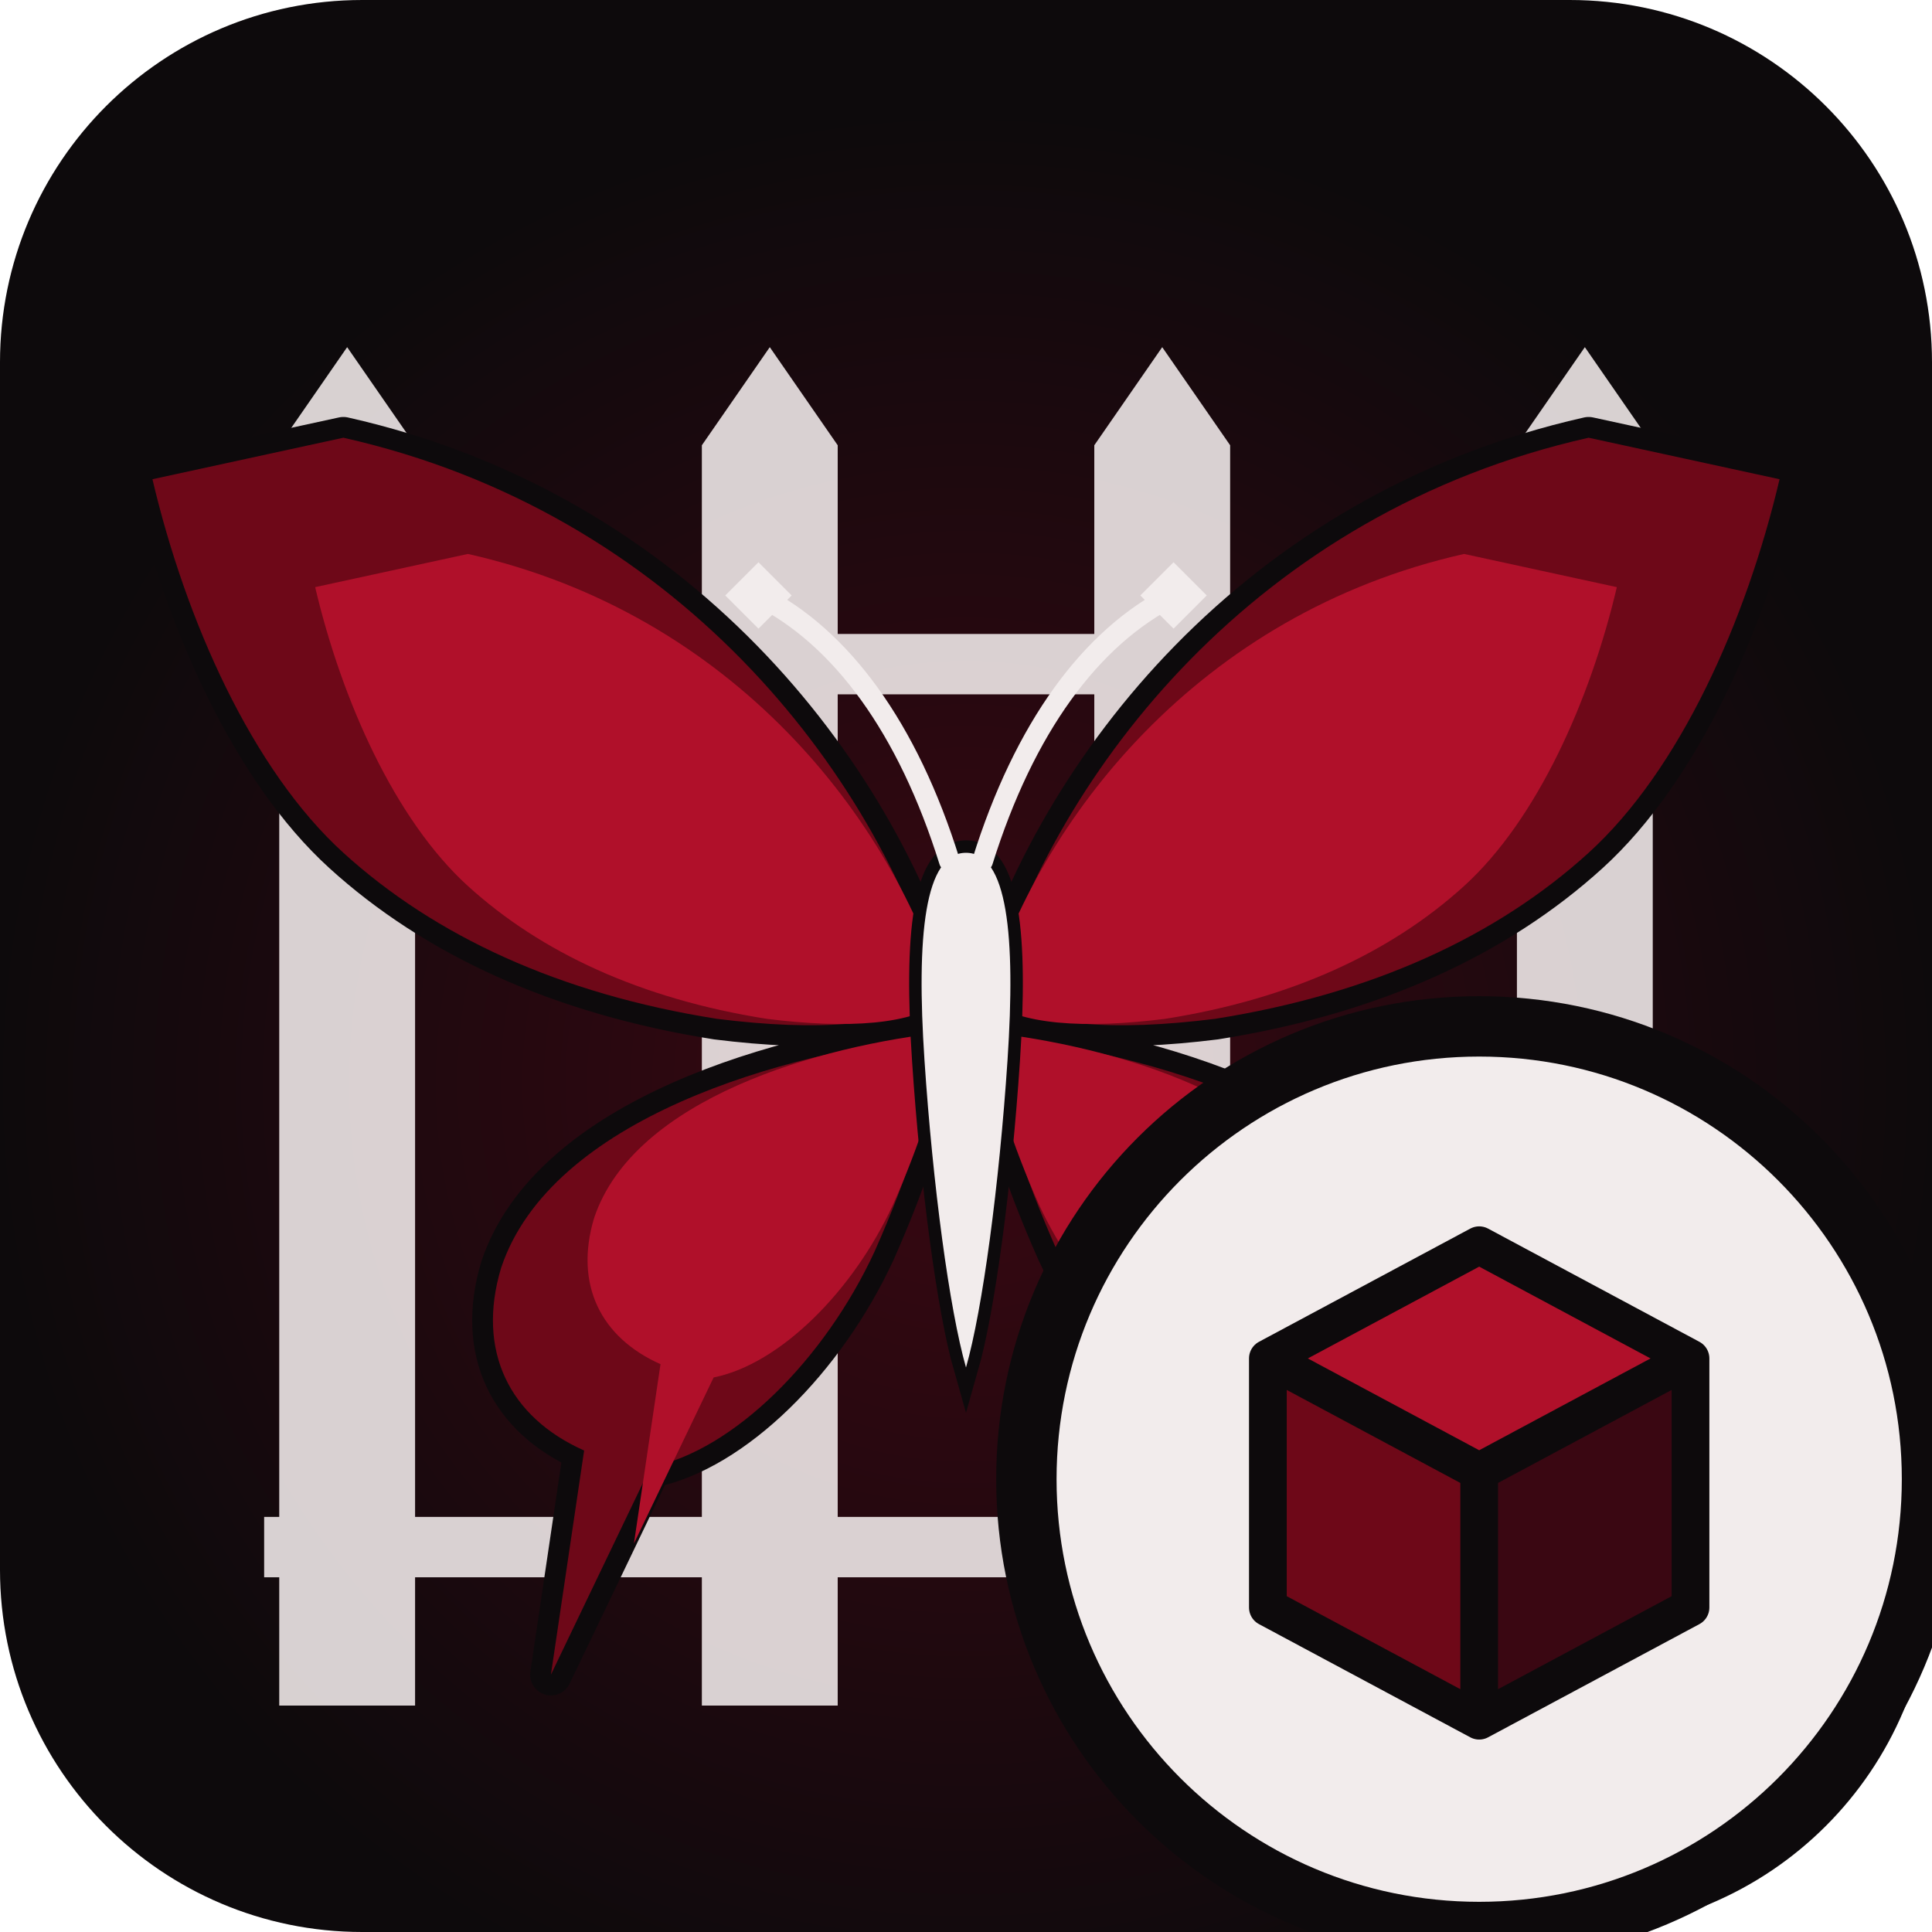
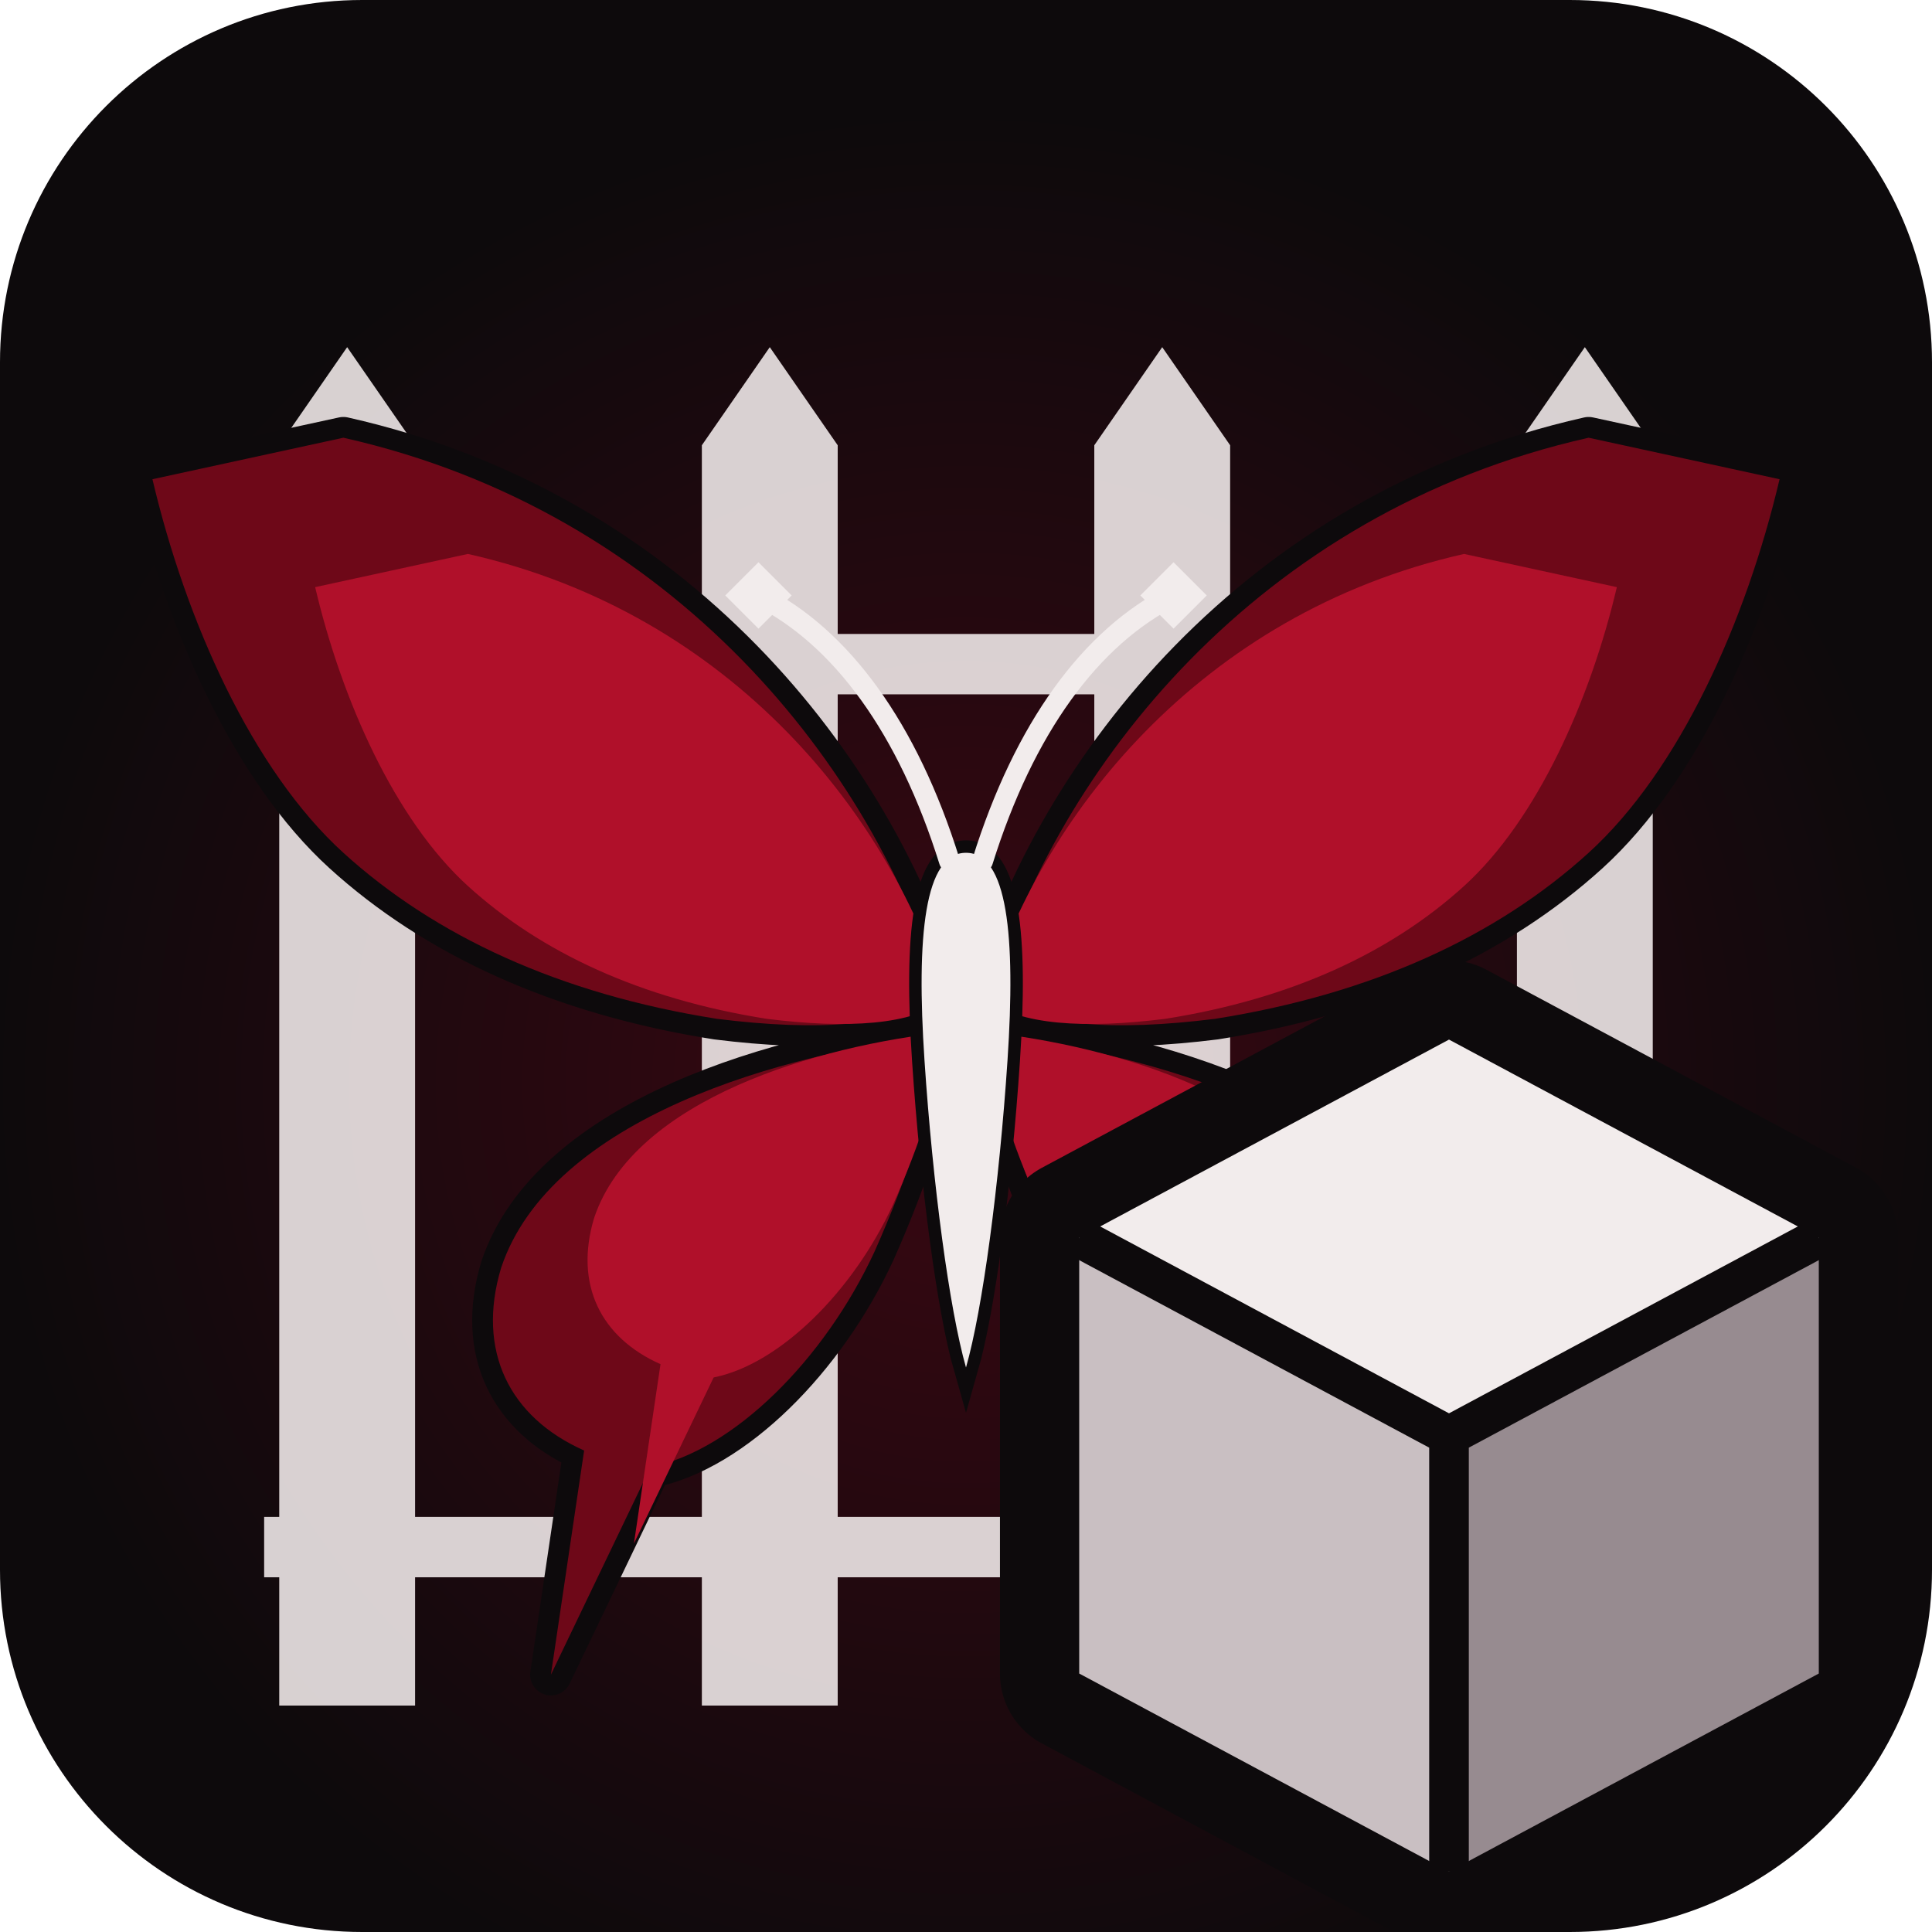
<svg xmlns="http://www.w3.org/2000/svg" viewBox="0 0 512 512">
  <defs>
    <radialGradient id="glow" cx="50%" cy="56%" r="50%">
      <stop offset="0" stop-color="#3a0712" />
      <stop offset="1" stop-color="#0d0a0c" />
    </radialGradient>
  </defs>
  <rect width="512" height="512" rx="96" fill="url(#glow)" />
  <path d="M74 452V118L92 92L110 118V452ZM186 452V118L204 92L222 118V452ZM290 452V118L308 92L326 118V452ZM402 452V118L420 92L438 118V452ZM70 168H442V184H70ZM70 402H442V418H70Z" fill="#f2ecec" opacity="0.88" />
  <g transform="translate(256 270) scale(1.1)">
    <g>
      <path d="M6 -6C22 -60 70 -122 150 -140L196 -130C188 -96 172 -60 150 -40C128 -20 98 -6 60 0C36 3 16 2 6 -6ZM6 4C44 8 100 24 112 60C118 80 110 96 92 104L100 158L76 108C56 104 34 82 22 56C14 38 8 20 6 4Z" fill="#6e0818" stroke="#0d0a0c" stroke-width="10" stroke-linejoin="round" paint-order="stroke" />
      <path d="M6 -6C22 -60 70 -122 150 -140L196 -130C188 -96 172 -60 150 -40C128 -20 98 -6 60 0C36 3 16 2 6 -6ZM6 4C44 8 100 24 112 60C118 80 110 96 92 104L100 158L76 108C56 104 34 82 22 56C14 38 8 20 6 4Z" fill="#b0102a" transform="scale(0.8)" />
    </g>
    <g transform="scale(-1 1)">
      <path d="M6 -6C22 -60 70 -122 150 -140L196 -130C188 -96 172 -60 150 -40C128 -20 98 -6 60 0C36 3 16 2 6 -6ZM6 4C44 8 100 24 112 60C118 80 110 96 92 104L100 158L76 108C56 104 34 82 22 56C14 38 8 20 6 4Z" fill="#6e0818" stroke="#0d0a0c" stroke-width="10" stroke-linejoin="round" paint-order="stroke" />
      <path d="M6 -6C22 -60 70 -122 150 -140L196 -130C188 -96 172 -60 150 -40C128 -20 98 -6 60 0C36 3 16 2 6 -6ZM6 4C44 8 100 24 112 60C118 80 110 96 92 104L100 158L76 108C56 104 34 82 22 56C14 38 8 20 6 4Z" fill="#b0102a" transform="scale(0.8)" />
    </g>
    <path d="M0 -40C10 -40 12 -20 10 10C8 40 4 70 0 84C-4 70 -8 40 -10 10C-12 -20 -10 -40 0 -40Z" fill="#f2ecec" stroke="#0d0a0c" stroke-width="6" paint-order="stroke" />
    <path d="M-4 -38C-14 -70 -30 -92 -50 -102M4 -38C14 -70 30 -92 50 -102" fill="none" stroke="#f2ecec" stroke-width="5" stroke-linecap="round" />
    <path d="M-50 -110L-42 -102L-50 -94L-58 -102ZM50 -110L58 -102L50 -94L42 -102Z" fill="#f2ecec" />
  </g>
-   <circle cx="392" cy="392" r="120" fill="#f2ecec" stroke="#0d0a0c" stroke-width="16" />
-   <g transform="translate(392 392)">
-     <path d="M0 -62L56 -32L0 -2L-56 -32Z" fill="#b0102a" />
-     <path d="M-56 -32L0 -2V64L-56 34Z" fill="#6e0818" />
-     <path d="M56 -32L0 -2V64L56 34Z" fill="#3a0712" />
-     <path d="M0 -62L56 -32V34L0 64L-56 34V-32ZM-56 -32L0 -2L56 -32M0 -2V64" fill="none" stroke="#0d0a0c" stroke-width="10" stroke-linejoin="round" />
+   <g transform="translate(384 384) scale(1.75)">
+     <path d="M0 -62L56 -32V34L0 64L-56 34V-32Z" fill="none" stroke="#0d0a0c" stroke-width="24" stroke-linejoin="round" />
+     <path d="M0 -62L56 -32L0 -2L-56 -32Z" fill="#f2ecec" />
+     <path d="M-56 -32L0 -2V64L-56 34Z" fill="#c9bfc2" />
+     <path d="M56 -32L0 -2V64L56 34Z" fill="#978b90" />
+     <path d="M-56 -32L0 -2L56 -32M0 -2V64" fill="none" stroke="#0d0a0c" stroke-width="6" stroke-linejoin="round" />
  </g>
</svg>
